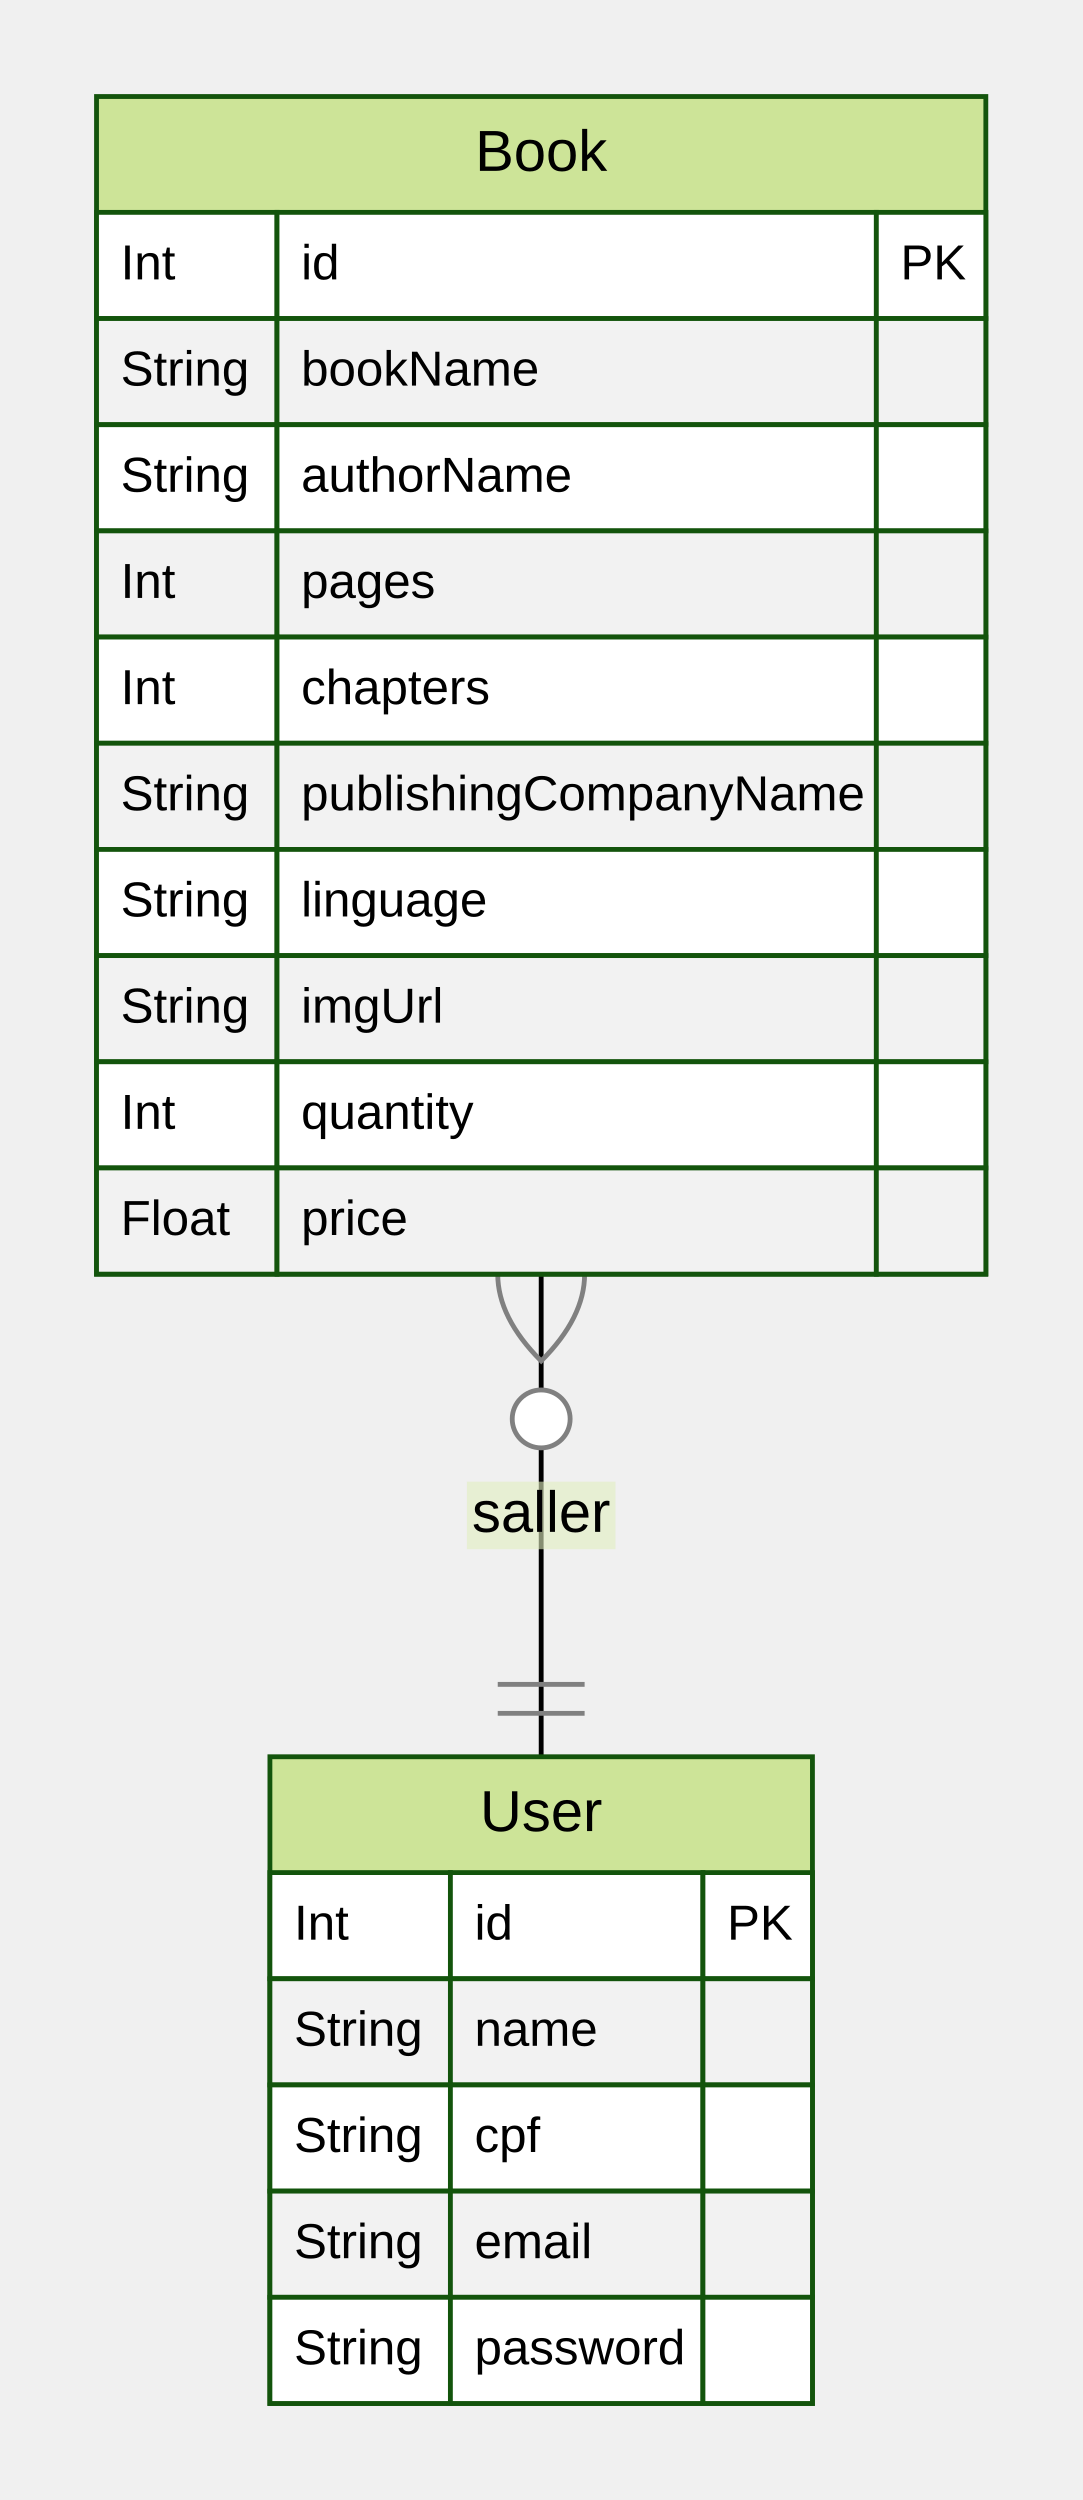
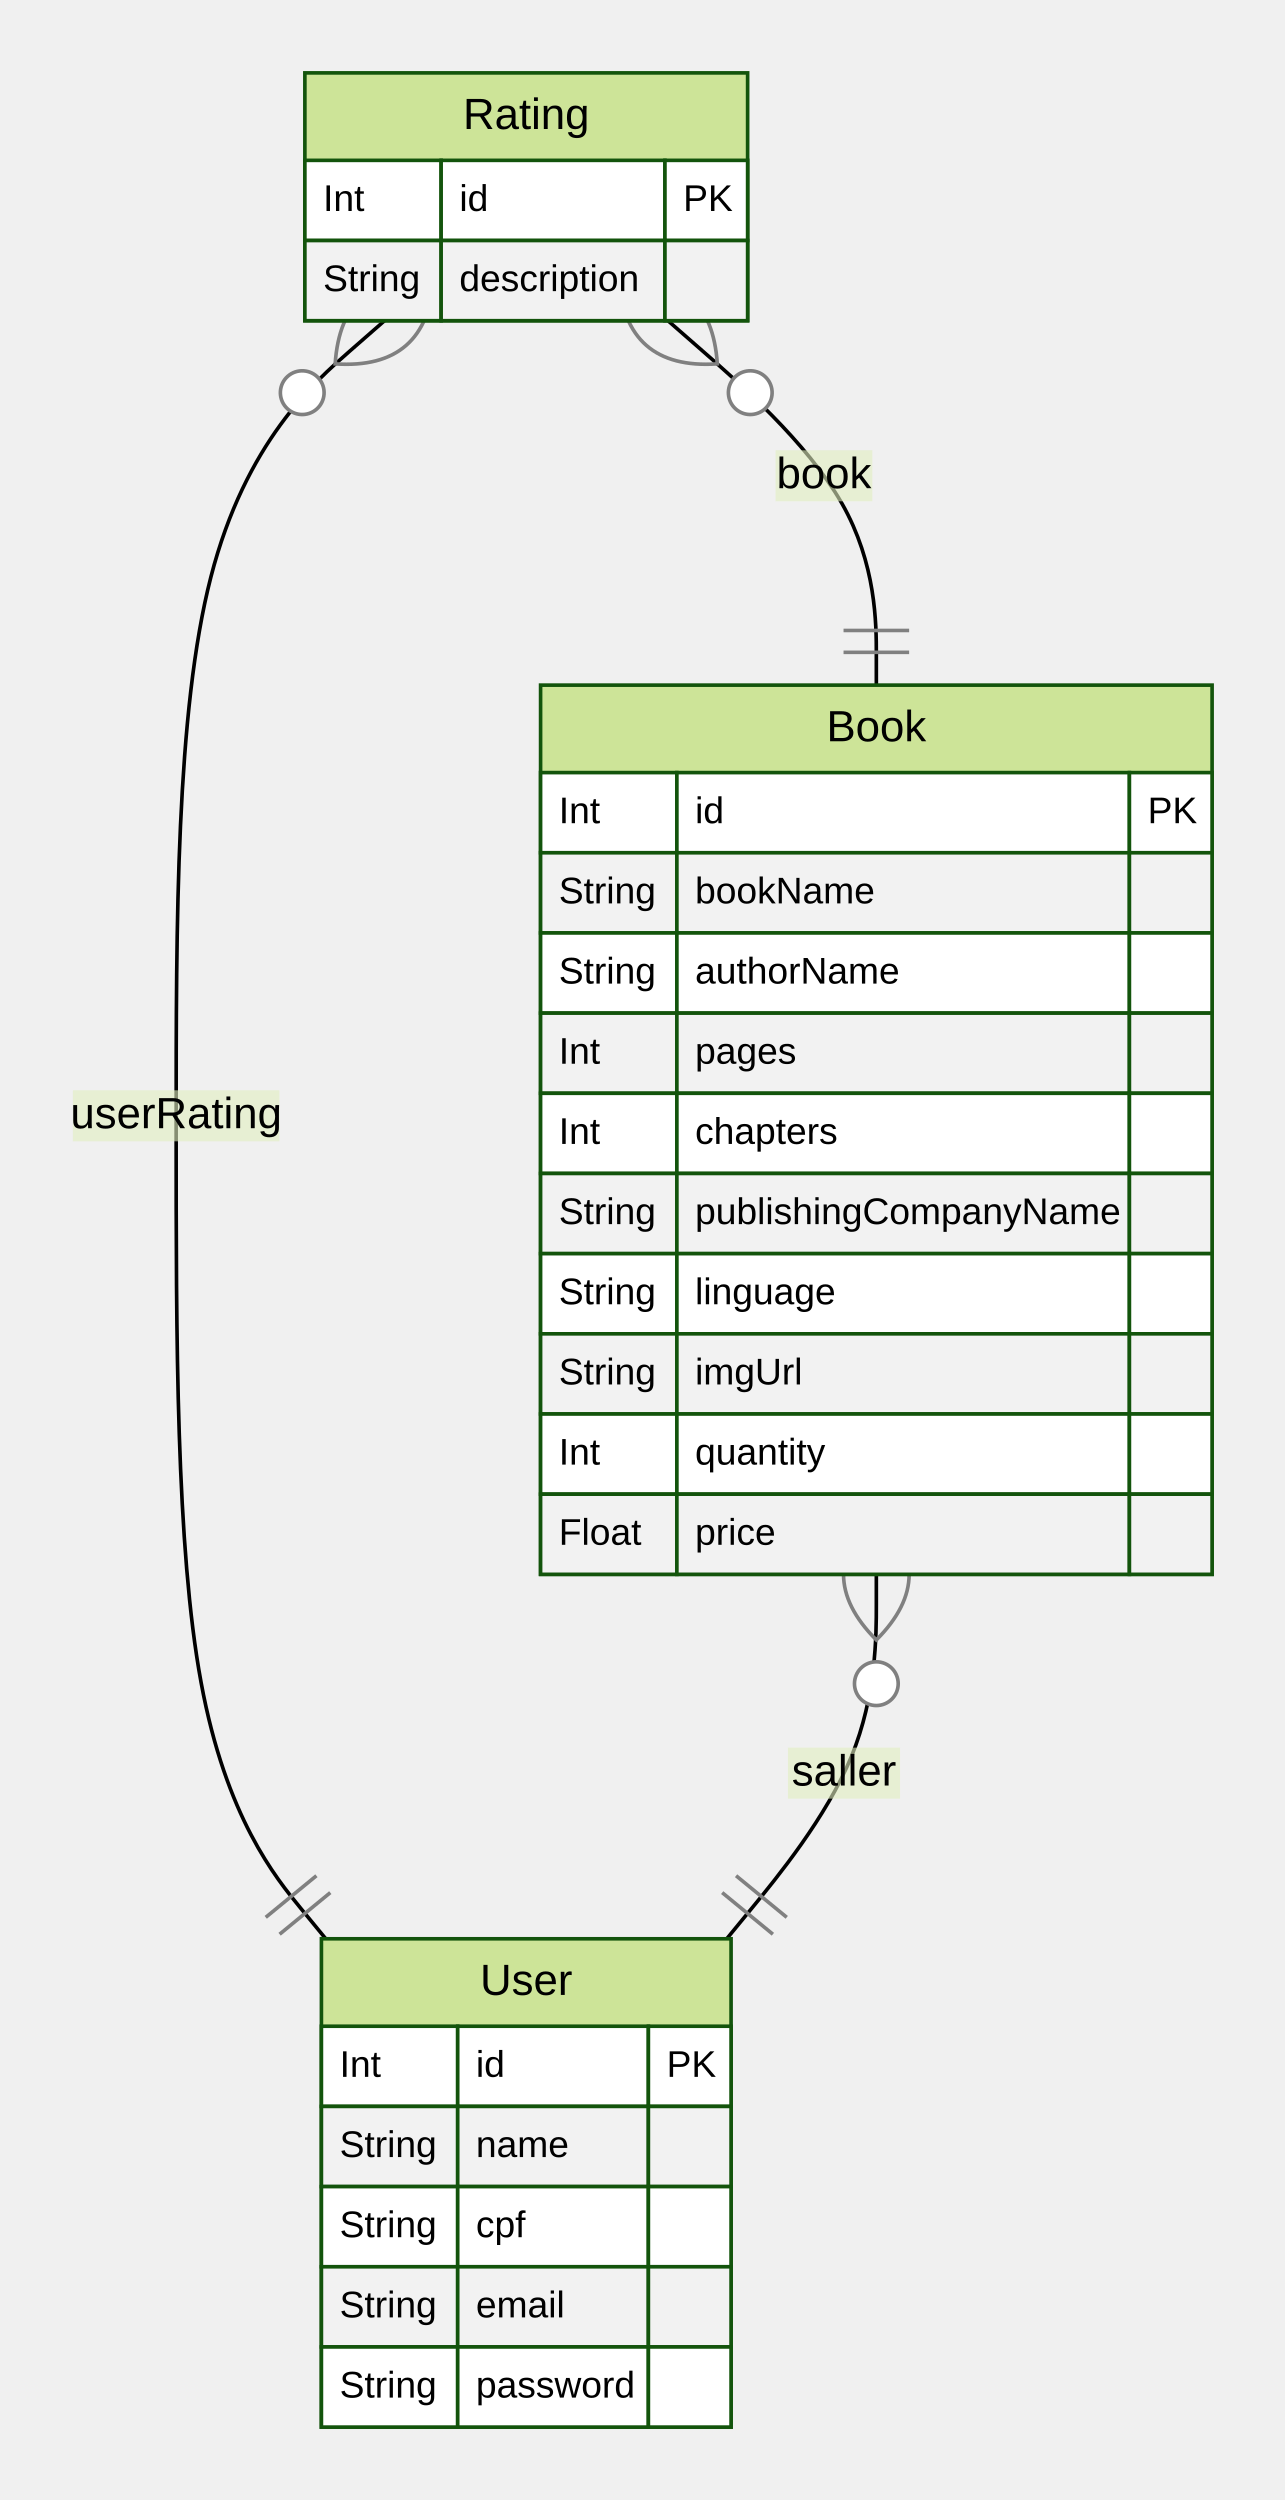
- <svg xmlns="http://www.w3.org/2000/svg" aria-labelledby="chart-title-mermaid-0 chart-desc-mermaid-0" role="img" viewBox="0 0 224.264 518" style="max-width: 224.264px; background-color: white;" width="100%" id="mermaid-0">
+ <svg xmlns="http://www.w3.org/2000/svg" aria-labelledby="chart-title-mermaid-0 chart-desc-mermaid-0" role="img" viewBox="-63.656 0 352.599 686" style="max-width: 352.599px; background-color: white;" width="100%" id="mermaid-0">
  <style>#mermaid-0 {font-family:"trebuchet ms",verdana,arial,sans-serif;font-size:16px;fill:#000000;}#mermaid-0 .error-icon{fill:#552222;}#mermaid-0 .error-text{fill:#552222;stroke:#552222;}#mermaid-0 .edge-thickness-normal{stroke-width:2px;}#mermaid-0 .edge-thickness-thick{stroke-width:3.5px;}#mermaid-0 .edge-pattern-solid{stroke-dasharray:0;}#mermaid-0 .edge-pattern-dashed{stroke-dasharray:3;}#mermaid-0 .edge-pattern-dotted{stroke-dasharray:2;}#mermaid-0 .marker{fill:#000000;stroke:#000000;}#mermaid-0 .marker.cross{stroke:#000000;}#mermaid-0 svg{font-family:"trebuchet ms",verdana,arial,sans-serif;font-size:16px;}#mermaid-0 .entityBox{fill:#cde498;stroke:#13540c;}#mermaid-0 .attributeBoxOdd{fill:#ffffff;stroke:#13540c;}#mermaid-0 .attributeBoxEven{fill:#f2f2f2;stroke:#13540c;}#mermaid-0 .relationshipLabelBox{fill:hsl(78.158, 58.462%, 84.51%);opacity:0.7;background-color:hsl(78.158, 58.462%, 84.51%);}#mermaid-0 .relationshipLabelBox rect{opacity:0.5;}#mermaid-0 .relationshipLine{stroke:#000000;}#mermaid-0 :root{--mermaid-font-family:"trebuchet ms",verdana,arial,sans-serif;}</style>
  <g />
  <defs>
    <marker orient="auto" markerHeight="18" markerWidth="18" refY="9" refX="0" id="ONLY_ONE_START">
      <path d="M9,0 L9,18 M15,0 L15,18" fill="none" stroke="gray" />
    </marker>
  </defs>
  <defs>
    <marker orient="auto" markerHeight="18" markerWidth="18" refY="9" refX="18" id="ONLY_ONE_END">
      <path d="M3,0 L3,18 M9,0 L9,18" fill="none" stroke="gray" />
    </marker>
  </defs>
  <defs>
    <marker orient="auto" markerHeight="18" markerWidth="30" refY="9" refX="0" id="ZERO_OR_ONE_START">
      <circle r="6" cy="9" cx="21" fill="white" stroke="gray" />
      <path d="M9,0 L9,18" fill="none" stroke="gray" />
    </marker>
  </defs>
  <defs>
    <marker orient="auto" markerHeight="18" markerWidth="30" refY="9" refX="30" id="ZERO_OR_ONE_END">
      <circle r="6" cy="9" cx="9" fill="white" stroke="gray" />
      <path d="M21,0 L21,18" fill="none" stroke="gray" />
    </marker>
  </defs>
  <defs>
    <marker orient="auto" markerHeight="36" markerWidth="45" refY="18" refX="18" id="ONE_OR_MORE_START">
      <path d="M0,18 Q 18,0 36,18 Q 18,36 0,18 M42,9 L42,27" fill="none" stroke="gray" />
    </marker>
  </defs>
  <defs>
    <marker orient="auto" markerHeight="36" markerWidth="45" refY="18" refX="27" id="ONE_OR_MORE_END">
      <path d="M3,9 L3,27 M9,18 Q27,0 45,18 Q27,36 9,18" fill="none" stroke="gray" />
    </marker>
  </defs>
  <defs>
    <marker orient="auto" markerHeight="36" markerWidth="57" refY="18" refX="18" id="ZERO_OR_MORE_START">
      <circle r="6" cy="18" cx="48" fill="white" stroke="gray" />
      <path d="M0,18 Q18,0 36,18 Q18,36 0,18" fill="none" stroke="gray" />
    </marker>
  </defs>
  <defs>
    <marker orient="auto" markerHeight="36" markerWidth="57" refY="18" refX="39" id="ZERO_OR_MORE_END">
      <circle r="6" cy="18" cx="9" fill="white" stroke="gray" />
      <path d="M21,18 Q39,0 57,18 Q39,36 21,18" fill="none" stroke="gray" />
    </marker>
  </defs>
-   <path marker-start="url(#ZERO_OR_MORE_START)" marker-end="url(#ONLY_ONE_END)" fill="none" stroke="gray" d="M112.132,264L112.132,272.333C112.132,280.667,112.132,297.333,112.132,314C112.132,330.667,112.132,347.333,112.132,355.667L112.132,364" class="er relationshipLine" />
-   <g transform="translate(55.92657,364 )" id="User">
+   <path marker-start="url(#ZERO_OR_MORE_START)" marker-end="url(#ONLY_ONE_END)" fill="none" stroke="gray" d="M119.629,88L129.16,96.333C138.69,104.667,157.751,121.333,167.281,138C176.811,154.667,176.811,171.333,176.811,179.667L176.811,188" class="er relationshipLine" />
+   <path marker-start="url(#ZERO_OR_MORE_START)" marker-end="url(#ONLY_ONE_END)" fill="none" stroke="gray" d="M41.861,88L32.331,96.333C22.801,104.667,3.74,121.333,-5.79,158.333C-15.321,195.333,-15.321,252.667,-15.321,310C-15.321,367.333,-15.321,424.667,-8.478,461.667C-1.636,498.667,12.048,515.333,18.891,523.667L25.733,532" class="er relationshipLine" />
+   <path marker-start="url(#ZERO_OR_MORE_START)" marker-end="url(#ONLY_ONE_END)" fill="none" stroke="gray" d="M176.811,432L176.811,440.333C176.811,448.667,176.811,465.333,169.969,482C163.127,498.667,149.442,515.333,142.6,523.667L135.758,532" class="er relationshipLine" />
+   <g transform="translate(24.53968,532 )" id="User">
    <rect height="134" width="112.411" y="0" x="0" stroke="gray" fill-opacity="100%" fill="honeydew" class="er entityBox" />
    <text transform="translate(56.20561,12)" style="font-family: &quot;trebuchet ms&quot;, verdana, arial, sans-serif;; font-size: 12px" text-anchor="middle" dominant-baseline="middle" y="0" x="0" id="entity-User" class="er entityLabel">User</text>
    <rect height="22" width="37.396" y="24" x="0" stroke="gray" fill-opacity="100%" fill="honeydew" class="er attributeBoxOdd" />
    <text transform="translate(5,35)" style="font-family: &quot;trebuchet ms&quot;, verdana, arial, sans-serif;; font-size: 10.2px" text-anchor="left" dominant-baseline="middle" y="0" x="0" id="entity-User-attr-1-type" class="er entityLabel">Int</text>
    <rect height="22" width="52.327" y="24" x="37.396" stroke="gray" fill-opacity="100%" fill="honeydew" class="er attributeBoxOdd" />
    <text transform="translate(42.39606,35)" style="font-family: &quot;trebuchet ms&quot;, verdana, arial, sans-serif;; font-size: 10.2px" text-anchor="left" dominant-baseline="middle" y="0" x="0" id="entity-User-attr-1-name" class="er entityLabel">id</text>
    <rect height="22" width="22.688" y="24" x="89.724" stroke="gray" fill-opacity="100%" fill="honeydew" class="er attributeBoxOdd" />
    <text transform="translate(94.72354,35)" style="font-family: &quot;trebuchet ms&quot;, verdana, arial, sans-serif;; font-size: 10.2px" text-anchor="left" dominant-baseline="middle" y="0" x="0" id="entity-User-attr-1-key" class="er entityLabel">PK</text>
    <rect height="22" width="37.396" y="46" x="0" stroke="gray" fill-opacity="100%" fill="honeydew" class="er attributeBoxEven" />
    <text transform="translate(5,57)" style="font-family: &quot;trebuchet ms&quot;, verdana, arial, sans-serif;; font-size: 10.2px" text-anchor="left" dominant-baseline="middle" y="0" x="0" id="entity-User-attr-2-type" class="er entityLabel">String</text>
    <rect height="22" width="52.327" y="46" x="37.396" stroke="gray" fill-opacity="100%" fill="honeydew" class="er attributeBoxEven" />
    <text transform="translate(42.39606,57)" style="font-family: &quot;trebuchet ms&quot;, verdana, arial, sans-serif;; font-size: 10.2px" text-anchor="left" dominant-baseline="middle" y="0" x="0" id="entity-User-attr-2-name" class="er entityLabel">name</text>
    <rect height="22" width="22.688" y="46" x="89.724" stroke="gray" fill-opacity="100%" fill="honeydew" class="er attributeBoxEven" />
    <text transform="translate(94.72354,57)" style="font-family: &quot;trebuchet ms&quot;, verdana, arial, sans-serif;; font-size: 10.2px" text-anchor="left" dominant-baseline="middle" y="0" x="0" id="entity-User-attr-2-key" class="er entityLabel" />
    <rect height="22" width="37.396" y="68" x="0" stroke="gray" fill-opacity="100%" fill="honeydew" class="er attributeBoxOdd" />
    <text transform="translate(5,79)" style="font-family: &quot;trebuchet ms&quot;, verdana, arial, sans-serif;; font-size: 10.2px" text-anchor="left" dominant-baseline="middle" y="0" x="0" id="entity-User-attr-3-type" class="er entityLabel">String</text>
    <rect height="22" width="52.327" y="68" x="37.396" stroke="gray" fill-opacity="100%" fill="honeydew" class="er attributeBoxOdd" />
    <text transform="translate(42.39606,79)" style="font-family: &quot;trebuchet ms&quot;, verdana, arial, sans-serif;; font-size: 10.2px" text-anchor="left" dominant-baseline="middle" y="0" x="0" id="entity-User-attr-3-name" class="er entityLabel">cpf</text>
    <rect height="22" width="22.688" y="68" x="89.724" stroke="gray" fill-opacity="100%" fill="honeydew" class="er attributeBoxOdd" />
    <text transform="translate(94.72354,79)" style="font-family: &quot;trebuchet ms&quot;, verdana, arial, sans-serif;; font-size: 10.2px" text-anchor="left" dominant-baseline="middle" y="0" x="0" id="entity-User-attr-3-key" class="er entityLabel" />
    <rect height="22" width="37.396" y="90" x="0" stroke="gray" fill-opacity="100%" fill="honeydew" class="er attributeBoxEven" />
    <text transform="translate(5,101)" style="font-family: &quot;trebuchet ms&quot;, verdana, arial, sans-serif;; font-size: 10.2px" text-anchor="left" dominant-baseline="middle" y="0" x="0" id="entity-User-attr-4-type" class="er entityLabel">String</text>
    <rect height="22" width="52.327" y="90" x="37.396" stroke="gray" fill-opacity="100%" fill="honeydew" class="er attributeBoxEven" />
    <text transform="translate(42.39606,101)" style="font-family: &quot;trebuchet ms&quot;, verdana, arial, sans-serif;; font-size: 10.2px" text-anchor="left" dominant-baseline="middle" y="0" x="0" id="entity-User-attr-4-name" class="er entityLabel">email</text>
    <rect height="22" width="22.688" y="90" x="89.724" stroke="gray" fill-opacity="100%" fill="honeydew" class="er attributeBoxEven" />
    <text transform="translate(94.72354,101)" style="font-family: &quot;trebuchet ms&quot;, verdana, arial, sans-serif;; font-size: 10.2px" text-anchor="left" dominant-baseline="middle" y="0" x="0" id="entity-User-attr-4-key" class="er entityLabel" />
    <rect height="22" width="37.396" y="112" x="0" stroke="gray" fill-opacity="100%" fill="honeydew" class="er attributeBoxOdd" />
    <text transform="translate(5,123)" style="font-family: &quot;trebuchet ms&quot;, verdana, arial, sans-serif;; font-size: 10.2px" text-anchor="left" dominant-baseline="middle" y="0" x="0" id="entity-User-attr-5-type" class="er entityLabel">String</text>
    <rect height="22" width="52.327" y="112" x="37.396" stroke="gray" fill-opacity="100%" fill="honeydew" class="er attributeBoxOdd" />
    <text transform="translate(42.39606,123)" style="font-family: &quot;trebuchet ms&quot;, verdana, arial, sans-serif;; font-size: 10.2px" text-anchor="left" dominant-baseline="middle" y="0" x="0" id="entity-User-attr-5-name" class="er entityLabel">password</text>
    <rect height="22" width="22.688" y="112" x="89.724" stroke="gray" fill-opacity="100%" fill="honeydew" class="er attributeBoxOdd" />
    <text transform="translate(94.72354,123)" style="font-family: &quot;trebuchet ms&quot;, verdana, arial, sans-serif;; font-size: 10.2px" text-anchor="left" dominant-baseline="middle" y="0" x="0" id="entity-User-attr-5-key" class="er entityLabel" />
  </g>
-   <g transform="translate(20,20 )" id="Book">
+   <g transform="translate(20,20 )" id="Rating">
+     <rect height="68" width="121.491" y="0" x="0" stroke="gray" fill-opacity="100%" fill="honeydew" class="er entityBox" />
+     <text transform="translate(60.74529,12)" style="font-family: &quot;trebuchet ms&quot;, verdana, arial, sans-serif;; font-size: 12px" text-anchor="middle" dominant-baseline="middle" y="0" x="0" id="entity-Rating" class="er entityLabel">Rating</text>
+     <rect height="22" width="37.396" y="24" x="0" stroke="gray" fill-opacity="100%" fill="honeydew" class="er attributeBoxOdd" />
+     <text transform="translate(5,35)" style="font-family: &quot;trebuchet ms&quot;, verdana, arial, sans-serif;; font-size: 10.2px" text-anchor="left" dominant-baseline="middle" y="0" x="0" id="entity-Rating-attr-1-type" class="er entityLabel">Int</text>
+     <rect height="22" width="61.407" y="24" x="37.396" stroke="gray" fill-opacity="100%" fill="honeydew" class="er attributeBoxOdd" />
+     <text transform="translate(42.39606,35)" style="font-family: &quot;trebuchet ms&quot;, verdana, arial, sans-serif;; font-size: 10.2px" text-anchor="left" dominant-baseline="middle" y="0" x="0" id="entity-Rating-attr-1-name" class="er entityLabel">id</text>
+     <rect height="22" width="22.688" y="24" x="98.803" stroke="gray" fill-opacity="100%" fill="honeydew" class="er attributeBoxOdd" />
+     <text transform="translate(103.8029,35)" style="font-family: &quot;trebuchet ms&quot;, verdana, arial, sans-serif;; font-size: 10.2px" text-anchor="left" dominant-baseline="middle" y="0" x="0" id="entity-Rating-attr-1-key" class="er entityLabel">PK</text>
+     <rect height="22" width="37.396" y="46" x="0" stroke="gray" fill-opacity="100%" fill="honeydew" class="er attributeBoxEven" />
+     <text transform="translate(5,57)" style="font-family: &quot;trebuchet ms&quot;, verdana, arial, sans-serif;; font-size: 10.2px" text-anchor="left" dominant-baseline="middle" y="0" x="0" id="entity-Rating-attr-2-type" class="er entityLabel">String</text>
+     <rect height="22" width="61.407" y="46" x="37.396" stroke="gray" fill-opacity="100%" fill="honeydew" class="er attributeBoxEven" />
+     <text transform="translate(42.39606,57)" style="font-family: &quot;trebuchet ms&quot;, verdana, arial, sans-serif;; font-size: 10.2px" text-anchor="left" dominant-baseline="middle" y="0" x="0" id="entity-Rating-attr-2-name" class="er entityLabel">description</text>
+     <rect height="22" width="22.688" y="46" x="98.803" stroke="gray" fill-opacity="100%" fill="honeydew" class="er attributeBoxEven" />
+     <text transform="translate(103.8029,57)" style="font-family: &quot;trebuchet ms&quot;, verdana, arial, sans-serif;; font-size: 10.2px" text-anchor="left" dominant-baseline="middle" y="0" x="0" id="entity-Rating-attr-2-key" class="er entityLabel" />
+   </g>
+   <g transform="translate(84.6792,188 )" id="Book">
    <rect height="244" width="184.264" y="0" x="0" stroke="gray" fill-opacity="100%" fill="honeydew" class="er entityBox" />
    <text transform="translate(92.13219,12)" style="font-family: &quot;trebuchet ms&quot;, verdana, arial, sans-serif;; font-size: 12px" text-anchor="middle" dominant-baseline="middle" y="0" x="0" id="entity-Book" class="er entityLabel">Book</text>
    <rect height="22" width="37.396" y="24" x="0" stroke="gray" fill-opacity="100%" fill="honeydew" class="er attributeBoxOdd" />
    <text transform="translate(5,35)" style="font-family: &quot;trebuchet ms&quot;, verdana, arial, sans-serif;; font-size: 10.2px" text-anchor="left" dominant-baseline="middle" y="0" x="0" id="entity-Book-attr-1-type" class="er entityLabel">Int</text>
    <rect height="22" width="124.181" y="24" x="37.396" stroke="gray" fill-opacity="100%" fill="honeydew" class="er attributeBoxOdd" />
    <text transform="translate(42.39606,35)" style="font-family: &quot;trebuchet ms&quot;, verdana, arial, sans-serif;; font-size: 10.2px" text-anchor="left" dominant-baseline="middle" y="0" x="0" id="entity-Book-attr-1-name" class="er entityLabel">id</text>
    <rect height="22" width="22.688" y="24" x="161.577" stroke="gray" fill-opacity="100%" fill="honeydew" class="er attributeBoxOdd" />
    <text transform="translate(166.5767,35)" style="font-family: &quot;trebuchet ms&quot;, verdana, arial, sans-serif;; font-size: 10.2px" text-anchor="left" dominant-baseline="middle" y="0" x="0" id="entity-Book-attr-1-key" class="er entityLabel">PK</text>
    <rect height="22" width="37.396" y="46" x="0" stroke="gray" fill-opacity="100%" fill="honeydew" class="er attributeBoxEven" />
    <text transform="translate(5,57)" style="font-family: &quot;trebuchet ms&quot;, verdana, arial, sans-serif;; font-size: 10.2px" text-anchor="left" dominant-baseline="middle" y="0" x="0" id="entity-Book-attr-2-type" class="er entityLabel">String</text>
    <rect height="22" width="124.181" y="46" x="37.396" stroke="gray" fill-opacity="100%" fill="honeydew" class="er attributeBoxEven" />
    <text transform="translate(42.39606,57)" style="font-family: &quot;trebuchet ms&quot;, verdana, arial, sans-serif;; font-size: 10.2px" text-anchor="left" dominant-baseline="middle" y="0" x="0" id="entity-Book-attr-2-name" class="er entityLabel">bookName</text>
    <rect height="22" width="22.688" y="46" x="161.577" stroke="gray" fill-opacity="100%" fill="honeydew" class="er attributeBoxEven" />
    <text transform="translate(166.5767,57)" style="font-family: &quot;trebuchet ms&quot;, verdana, arial, sans-serif;; font-size: 10.2px" text-anchor="left" dominant-baseline="middle" y="0" x="0" id="entity-Book-attr-2-key" class="er entityLabel" />
    <rect height="22" width="37.396" y="68" x="0" stroke="gray" fill-opacity="100%" fill="honeydew" class="er attributeBoxOdd" />
    <text transform="translate(5,79)" style="font-family: &quot;trebuchet ms&quot;, verdana, arial, sans-serif;; font-size: 10.2px" text-anchor="left" dominant-baseline="middle" y="0" x="0" id="entity-Book-attr-3-type" class="er entityLabel">String</text>
    <rect height="22" width="124.181" y="68" x="37.396" stroke="gray" fill-opacity="100%" fill="honeydew" class="er attributeBoxOdd" />
    <text transform="translate(42.39606,79)" style="font-family: &quot;trebuchet ms&quot;, verdana, arial, sans-serif;; font-size: 10.2px" text-anchor="left" dominant-baseline="middle" y="0" x="0" id="entity-Book-attr-3-name" class="er entityLabel">authorName</text>
    <rect height="22" width="22.688" y="68" x="161.577" stroke="gray" fill-opacity="100%" fill="honeydew" class="er attributeBoxOdd" />
    <text transform="translate(166.5767,79)" style="font-family: &quot;trebuchet ms&quot;, verdana, arial, sans-serif;; font-size: 10.2px" text-anchor="left" dominant-baseline="middle" y="0" x="0" id="entity-Book-attr-3-key" class="er entityLabel" />
    <rect height="22" width="37.396" y="90" x="0" stroke="gray" fill-opacity="100%" fill="honeydew" class="er attributeBoxEven" />
    <text transform="translate(5,101)" style="font-family: &quot;trebuchet ms&quot;, verdana, arial, sans-serif;; font-size: 10.2px" text-anchor="left" dominant-baseline="middle" y="0" x="0" id="entity-Book-attr-4-type" class="er entityLabel">Int</text>
    <rect height="22" width="124.181" y="90" x="37.396" stroke="gray" fill-opacity="100%" fill="honeydew" class="er attributeBoxEven" />
    <text transform="translate(42.39606,101)" style="font-family: &quot;trebuchet ms&quot;, verdana, arial, sans-serif;; font-size: 10.2px" text-anchor="left" dominant-baseline="middle" y="0" x="0" id="entity-Book-attr-4-name" class="er entityLabel">pages</text>
    <rect height="22" width="22.688" y="90" x="161.577" stroke="gray" fill-opacity="100%" fill="honeydew" class="er attributeBoxEven" />
    <text transform="translate(166.5767,101)" style="font-family: &quot;trebuchet ms&quot;, verdana, arial, sans-serif;; font-size: 10.2px" text-anchor="left" dominant-baseline="middle" y="0" x="0" id="entity-Book-attr-4-key" class="er entityLabel" />
    <rect height="22" width="37.396" y="112" x="0" stroke="gray" fill-opacity="100%" fill="honeydew" class="er attributeBoxOdd" />
    <text transform="translate(5,123)" style="font-family: &quot;trebuchet ms&quot;, verdana, arial, sans-serif;; font-size: 10.2px" text-anchor="left" dominant-baseline="middle" y="0" x="0" id="entity-Book-attr-5-type" class="er entityLabel">Int</text>
    <rect height="22" width="124.181" y="112" x="37.396" stroke="gray" fill-opacity="100%" fill="honeydew" class="er attributeBoxOdd" />
    <text transform="translate(42.39606,123)" style="font-family: &quot;trebuchet ms&quot;, verdana, arial, sans-serif;; font-size: 10.2px" text-anchor="left" dominant-baseline="middle" y="0" x="0" id="entity-Book-attr-5-name" class="er entityLabel">chapters</text>
    <rect height="22" width="22.688" y="112" x="161.577" stroke="gray" fill-opacity="100%" fill="honeydew" class="er attributeBoxOdd" />
    <text transform="translate(166.5767,123)" style="font-family: &quot;trebuchet ms&quot;, verdana, arial, sans-serif;; font-size: 10.2px" text-anchor="left" dominant-baseline="middle" y="0" x="0" id="entity-Book-attr-5-key" class="er entityLabel" />
    <rect height="22" width="37.396" y="134" x="0" stroke="gray" fill-opacity="100%" fill="honeydew" class="er attributeBoxEven" />
    <text transform="translate(5,145)" style="font-family: &quot;trebuchet ms&quot;, verdana, arial, sans-serif;; font-size: 10.2px" text-anchor="left" dominant-baseline="middle" y="0" x="0" id="entity-Book-attr-6-type" class="er entityLabel">String</text>
    <rect height="22" width="124.181" y="134" x="37.396" stroke="gray" fill-opacity="100%" fill="honeydew" class="er attributeBoxEven" />
    <text transform="translate(42.39606,145)" style="font-family: &quot;trebuchet ms&quot;, verdana, arial, sans-serif;; font-size: 10.2px" text-anchor="left" dominant-baseline="middle" y="0" x="0" id="entity-Book-attr-6-name" class="er entityLabel">publishingCompanyName</text>
    <rect height="22" width="22.688" y="134" x="161.577" stroke="gray" fill-opacity="100%" fill="honeydew" class="er attributeBoxEven" />
    <text transform="translate(166.5767,145)" style="font-family: &quot;trebuchet ms&quot;, verdana, arial, sans-serif;; font-size: 10.2px" text-anchor="left" dominant-baseline="middle" y="0" x="0" id="entity-Book-attr-6-key" class="er entityLabel" />
    <rect height="22" width="37.396" y="156" x="0" stroke="gray" fill-opacity="100%" fill="honeydew" class="er attributeBoxOdd" />
    <text transform="translate(5,167)" style="font-family: &quot;trebuchet ms&quot;, verdana, arial, sans-serif;; font-size: 10.2px" text-anchor="left" dominant-baseline="middle" y="0" x="0" id="entity-Book-attr-7-type" class="er entityLabel">String</text>
    <rect height="22" width="124.181" y="156" x="37.396" stroke="gray" fill-opacity="100%" fill="honeydew" class="er attributeBoxOdd" />
    <text transform="translate(42.39606,167)" style="font-family: &quot;trebuchet ms&quot;, verdana, arial, sans-serif;; font-size: 10.2px" text-anchor="left" dominant-baseline="middle" y="0" x="0" id="entity-Book-attr-7-name" class="er entityLabel">linguage</text>
    <rect height="22" width="22.688" y="156" x="161.577" stroke="gray" fill-opacity="100%" fill="honeydew" class="er attributeBoxOdd" />
    <text transform="translate(166.5767,167)" style="font-family: &quot;trebuchet ms&quot;, verdana, arial, sans-serif;; font-size: 10.2px" text-anchor="left" dominant-baseline="middle" y="0" x="0" id="entity-Book-attr-7-key" class="er entityLabel" />
    <rect height="22" width="37.396" y="178" x="0" stroke="gray" fill-opacity="100%" fill="honeydew" class="er attributeBoxEven" />
    <text transform="translate(5,189)" style="font-family: &quot;trebuchet ms&quot;, verdana, arial, sans-serif;; font-size: 10.2px" text-anchor="left" dominant-baseline="middle" y="0" x="0" id="entity-Book-attr-8-type" class="er entityLabel">String</text>
    <rect height="22" width="124.181" y="178" x="37.396" stroke="gray" fill-opacity="100%" fill="honeydew" class="er attributeBoxEven" />
    <text transform="translate(42.39606,189)" style="font-family: &quot;trebuchet ms&quot;, verdana, arial, sans-serif;; font-size: 10.2px" text-anchor="left" dominant-baseline="middle" y="0" x="0" id="entity-Book-attr-8-name" class="er entityLabel">imgUrl</text>
    <rect height="22" width="22.688" y="178" x="161.577" stroke="gray" fill-opacity="100%" fill="honeydew" class="er attributeBoxEven" />
    <text transform="translate(166.5767,189)" style="font-family: &quot;trebuchet ms&quot;, verdana, arial, sans-serif;; font-size: 10.2px" text-anchor="left" dominant-baseline="middle" y="0" x="0" id="entity-Book-attr-8-key" class="er entityLabel" />
    <rect height="22" width="37.396" y="200" x="0" stroke="gray" fill-opacity="100%" fill="honeydew" class="er attributeBoxOdd" />
    <text transform="translate(5,211)" style="font-family: &quot;trebuchet ms&quot;, verdana, arial, sans-serif;; font-size: 10.2px" text-anchor="left" dominant-baseline="middle" y="0" x="0" id="entity-Book-attr-9-type" class="er entityLabel">Int</text>
    <rect height="22" width="124.181" y="200" x="37.396" stroke="gray" fill-opacity="100%" fill="honeydew" class="er attributeBoxOdd" />
    <text transform="translate(42.39606,211)" style="font-family: &quot;trebuchet ms&quot;, verdana, arial, sans-serif;; font-size: 10.2px" text-anchor="left" dominant-baseline="middle" y="0" x="0" id="entity-Book-attr-9-name" class="er entityLabel">quantity</text>
    <rect height="22" width="22.688" y="200" x="161.577" stroke="gray" fill-opacity="100%" fill="honeydew" class="er attributeBoxOdd" />
    <text transform="translate(166.5767,211)" style="font-family: &quot;trebuchet ms&quot;, verdana, arial, sans-serif;; font-size: 10.2px" text-anchor="left" dominant-baseline="middle" y="0" x="0" id="entity-Book-attr-9-key" class="er entityLabel" />
    <rect height="22" width="37.396" y="222" x="0" stroke="gray" fill-opacity="100%" fill="honeydew" class="er attributeBoxEven" />
    <text transform="translate(5,233)" style="font-family: &quot;trebuchet ms&quot;, verdana, arial, sans-serif;; font-size: 10.2px" text-anchor="left" dominant-baseline="middle" y="0" x="0" id="entity-Book-attr-10-type" class="er entityLabel">Float</text>
    <rect height="22" width="124.181" y="222" x="37.396" stroke="gray" fill-opacity="100%" fill="honeydew" class="er attributeBoxEven" />
    <text transform="translate(42.39606,233)" style="font-family: &quot;trebuchet ms&quot;, verdana, arial, sans-serif;; font-size: 10.2px" text-anchor="left" dominant-baseline="middle" y="0" x="0" id="entity-Book-attr-10-name" class="er entityLabel">price</text>
    <rect height="22" width="22.688" y="222" x="161.577" stroke="gray" fill-opacity="100%" fill="honeydew" class="er attributeBoxEven" />
    <text transform="translate(166.5767,233)" style="font-family: &quot;trebuchet ms&quot;, verdana, arial, sans-serif;; font-size: 10.2px" text-anchor="left" dominant-baseline="middle" y="0" x="0" id="entity-Book-attr-10-key" class="er entityLabel" />
  </g>
-   <rect fill-opacity="85%" fill="white" height="14" width="30.785" y="307" x="96.74" class="er relationshipLabelBox" />
-   <text style="font-family: &quot;trebuchet ms&quot;, verdana, arial, sans-serif;; font-size: 12px" dominant-baseline="middle" text-anchor="middle" y="314" x="112.132" id="rel1" class="er relationshipLabel">saller</text>
+   <rect fill-opacity="85%" fill="white" height="14" width="26.564" y="123.558" x="149.152" class="er relationshipLabelBox" />
+   <text style="font-family: &quot;trebuchet ms&quot;, verdana, arial, sans-serif;; font-size: 12px" dominant-baseline="middle" text-anchor="middle" y="130.558" x="162.435" id="rel1" class="er relationshipLabel">book</text>
+   <rect fill-opacity="85%" fill="white" height="14" width="56.672" y="299.179" x="-43.656" class="er relationshipLabelBox" />
+   <text style="font-family: &quot;trebuchet ms&quot;, verdana, arial, sans-serif;; font-size: 12px" dominant-baseline="middle" text-anchor="middle" y="306.179" x="-15.32" id="rel2" class="er relationshipLabel">userRating</text>
+   <rect fill-opacity="85%" fill="white" height="14" width="30.785" y="479.551" x="152.545" class="er relationshipLabelBox" />
+   <text style="font-family: &quot;trebuchet ms&quot;, verdana, arial, sans-serif;; font-size: 12px" dominant-baseline="middle" text-anchor="middle" y="486.551" x="167.938" id="rel3" class="er relationshipLabel">saller</text>
</svg>
